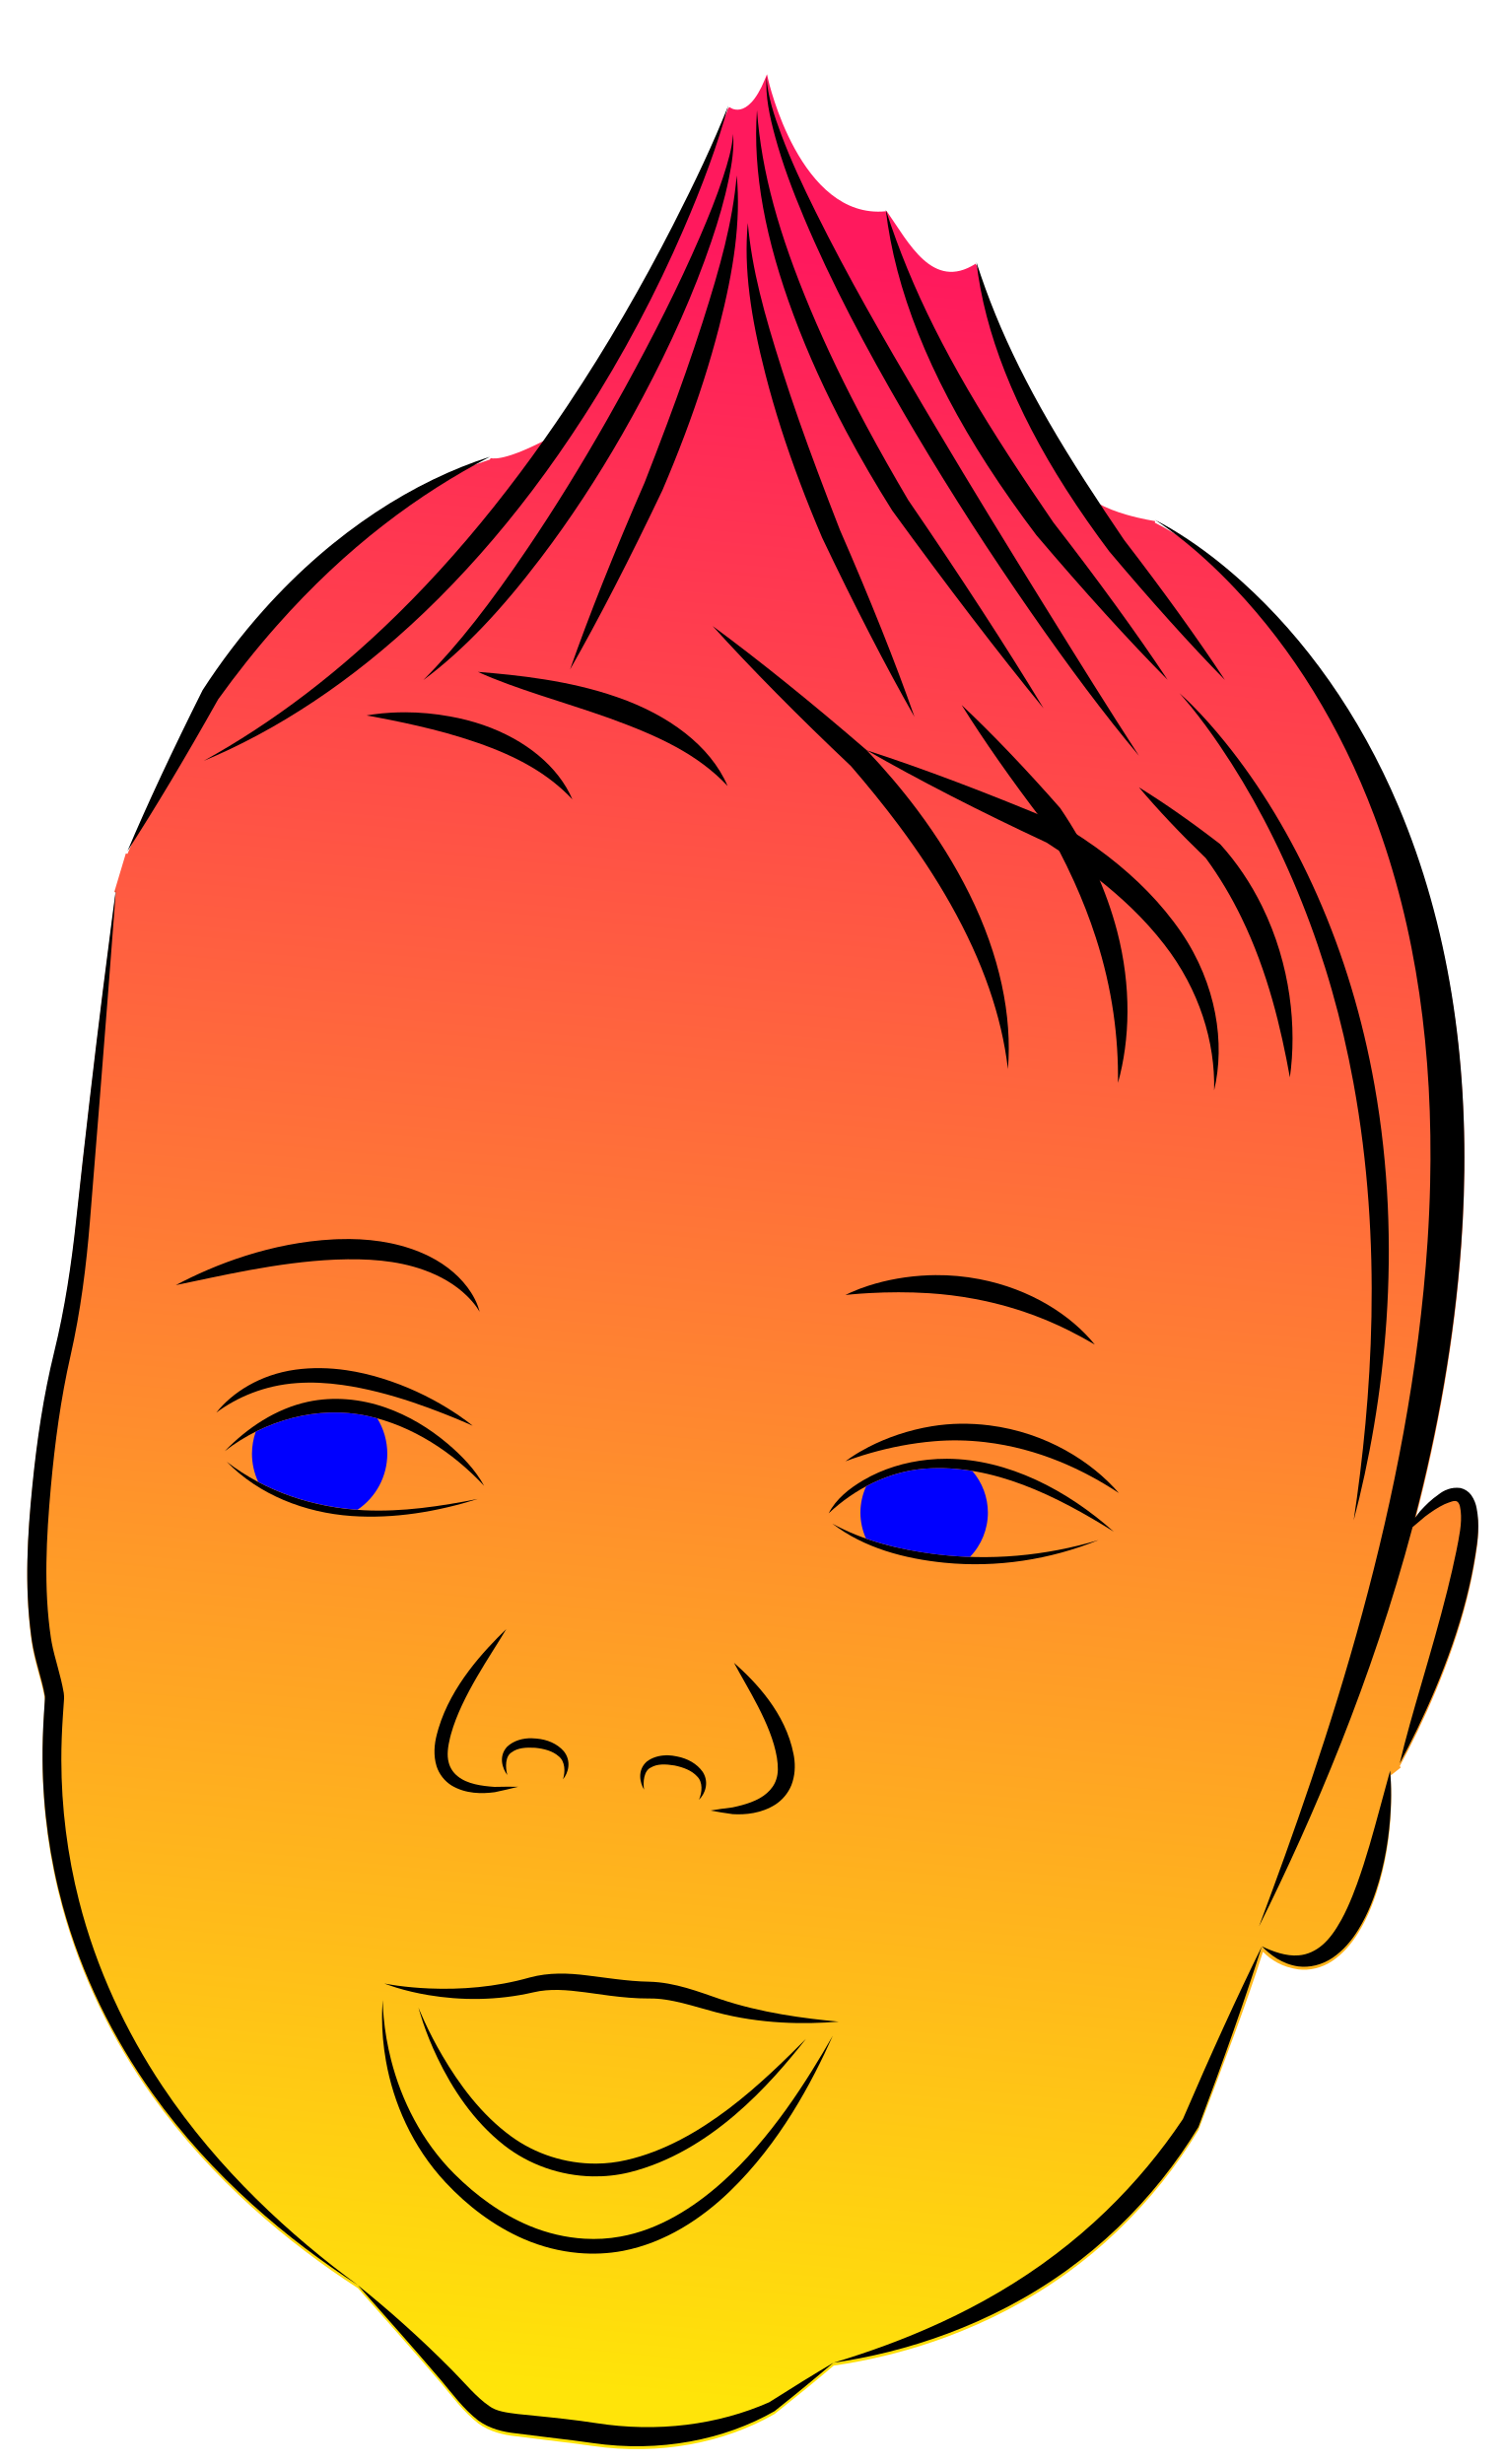
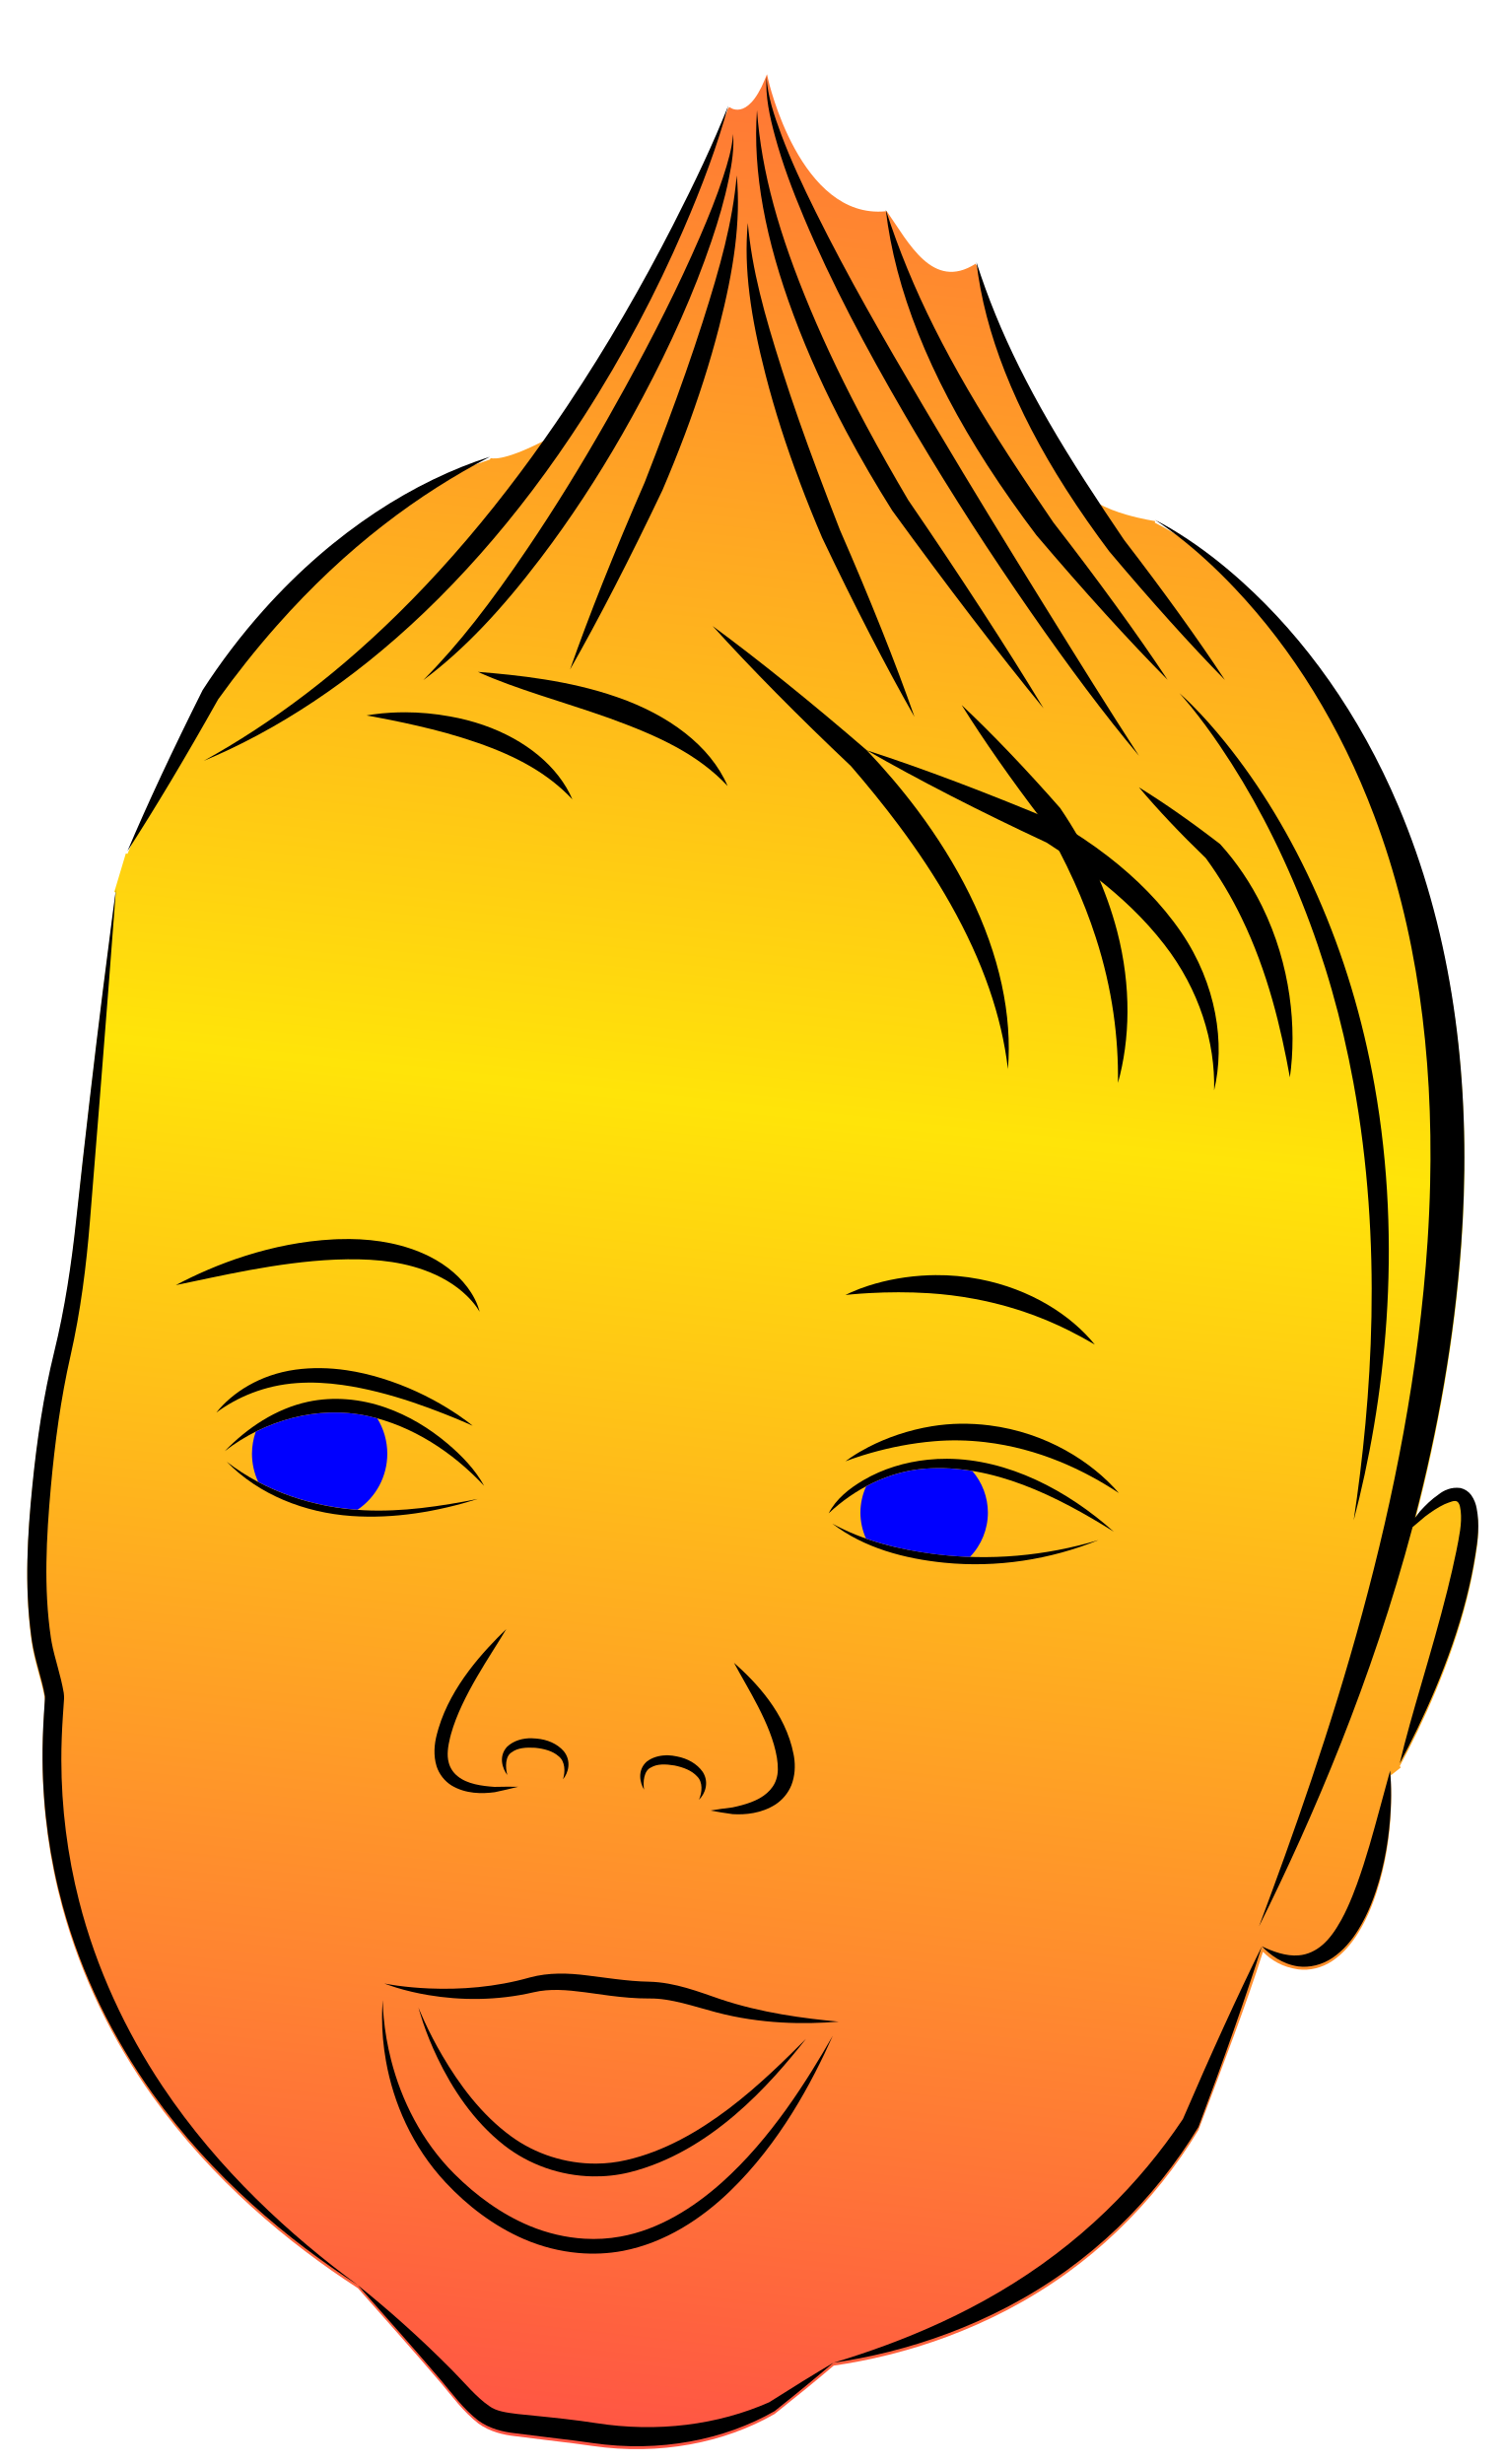
<svg xmlns="http://www.w3.org/2000/svg" height="566.34" width="346.04" version="1.1" viewBox="0 -5 97.659 165.835" id="svg8">
  <defs>
-     <linearGradient id="linearGradient7838" y2="108.89" gradientUnits="userSpaceOnUse" x2="-216.4" gradientTransform="matrix(.85822 0 0 .85397 234.78 188.65)" y1="-58.984" x1="-200.33">
-       <stop stop-color="#ff195d" offset="0" />
-       <stop stop-color="#ffe409" offset="1" />
+     <linearGradient id="linearGradient7838" gradientUnits="objectBoundingBox" x1="0" y1="-200%" x2="0" y2="200%" gradientTransform="rotate(4)">
+       <stop stop-color="#ff195d" offset="0.0"> </stop>
+       <stop stop-color="#ffe409" offset="0.2"> </stop>
+       <stop stop-color="#ff195d" offset="0.4"> </stop>
+       <stop stop-color="#ffe409" offset="0.6"> </stop>
+       <stop stop-color="#ff195d" offset="0.8"> </stop>
+       <stop stop-color="#ffe409" offset="1.0"> </stop>
    </linearGradient>
    <linearGradient id="outlinefill">
      <stop stop-color="#000000" offset="0" />
    </linearGradient>
  </defs>
  <g transform="translate(-11.216 -125.96)">
    <path id="mainfill" d="m61.002 125.96-0.137 0.334c-0.154 0.375-0.308 0.684-0.459 0.938-0.151 0.254-0.299 0.452-0.442 0.606-0.143 0.154-0.28 0.265-0.409 0.342-0.129 0.077-0.249 0.121-0.357 0.143-0.218 0.044-0.398 0.005-0.524-0.045-0.126-0.05-0.197-0.112-0.197-0.112l-0.075 0.087-0 0-0.072 0.084s0.021 0.015 0.029 0.021c-0.509 1.274-1.063 2.543-1.674 3.854-0.611 1.312-1.28 2.667-2.021 4.115-1.013 1.979-2.106 3.993-3.289 6.028-0.592 1.017-1.206 2.039-1.845 3.064-0.638 1.025-1.301 2.054-1.989 3.083-0.458 0.685-0.926 1.367-1.401 2.044-0.757 0.396-1.373 0.672-1.869 0.864-0.496 0.191-0.872 0.297-1.151 0.352-0.292 0.057-0.478 0.059-0.587 0.05-0.055-0.005-0.09-0.013-0.109-0.018-0.02-0.005-0.017-0.005-0.017-0.005l-0.055 0.101c-0.628 0.201-1.263 0.429-1.902 0.685-0.639 0.256-1.282 0.54-1.927 0.853-0.645 0.312-1.293 0.653-1.94 1.023-0.647 0.37-1.294 0.768-1.94 1.196-0.645 0.428-1.289 0.884-1.928 1.371-0.639 0.486-1.275 1.002-1.904 1.548-0.629 0.546-1.252 1.122-1.867 1.728-0.615 0.606-1.222 1.243-1.818 1.911-0.766 0.858-1.492 1.741-2.177 2.642-0.684 0.901-1.327 1.819-1.929 2.749-1.001 1.998-1.937 3.928-2.787 5.748-0.85 1.82-1.614 3.529-2.272 5.085l-0.109-0.032-0.778 2.598 0.107 0.032v0c-0 0.002-0.013 0.091-0.013 0.094-0.016 0.12-0.032 0.24-0.048 0.361-0.06 0.451-0.12 0.907-0.181 1.368-0.209 1.59-0.419 3.232-0.631 4.929-0.6 4.809-1.211 10.032-1.803 15.52-0.157 1.457-0.346 2.935-0.585 4.417-0.24 1.482-0.531 2.968-0.894 4.441-0.359 1.463-0.649 2.944-0.888 4.441-0.239 1.497-0.426 3.009-0.577 4.536-0.083 0.821-0.157 1.649-0.216 2.481-0.058 0.832-0.1 1.669-0.118 2.508-0.018 0.839-0.012 1.681 0.027 2.523 0.038 0.842 0.108 1.685 0.219 2.527 0.017 0.128 0.035 0.256 0.053 0.384 0.103 0.682 0.274 1.326 0.443 1.946 0.169 0.62 0.337 1.216 0.434 1.804 0.016 0.036-0.006 0.152-0.009 0.343-0.016 0.298-0.038 0.603-0.058 0.914-0.063 1.012-0.097 2.027-0.089 3.043 0.007 0.835 0.041 1.667 0.101 2.495 0.06 0.828 0.147 1.651 0.26 2.467 0.113 0.817 0.252 1.627 0.416 2.43 0.164 0.803 0.353 1.598 0.567 2.384 0.32 1.174 0.693 2.322 1.115 3.44 0.421 1.118 0.89 2.208 1.401 3.265 0.511 1.057 1.064 2.083 1.653 3.073 0.589 0.991 1.214 1.947 1.869 2.865 0.506 0.709 1.028 1.395 1.564 2.059 0.536 0.664 1.086 1.307 1.646 1.928 0.561 0.621 1.132 1.22 1.712 1.799 0.579 0.578 1.166 1.135 1.758 1.672 1.184 1.073 2.389 2.065 3.591 2.977 1.201 0.912 2.4 1.746 3.572 2.505 1.616 1.833 3.64 4.095 5.628 6.429 0.353 0.419 0.715 0.886 1.116 1.348 0.401 0.462 0.843 0.92 1.354 1.321 0.195 0.141 0.397 0.26 0.604 0.36 0.207 0.1 0.417 0.181 0.629 0.248 0.424 0.133 0.852 0.207 1.259 0.252 1.317 0.175 2.643 0.317 3.955 0.486 0.418 0.054 0.834 0.11 1.248 0.171 0.564 0.082 1.126 0.14 1.684 0.175 0.558 0.035 1.111 0.047 1.659 0.037 0.548-0.01 1.09-0.041 1.625-0.094 0.535-0.053 1.062-0.127 1.581-0.221 0.519-0.094 1.028-0.209 1.528-0.342 0.499-0.134 0.988-0.287 1.465-0.459 0.477-0.172 0.942-0.361 1.393-0.569 0.451-0.208 0.889-0.433 1.311-0.675 1.456-1.159 2.797-2.247 3.982-3.259 1.175-0.169 2.416-0.406 3.7-0.727 0.642-0.16 1.295-0.342 1.954-0.545 0.66-0.204 1.327-0.43 1.998-0.68 0.672-0.251 1.347-0.526 2.024-0.827 0.677-0.301 1.355-0.628 2.031-0.982 0.676-0.355 1.35-0.737 2.019-1.15 0.669-0.412 1.333-0.854 1.988-1.327 0.594-0.431 1.175-0.884 1.742-1.357 0.566-0.473 1.118-0.966 1.654-1.479 0.536-0.514 1.053-1.043 1.549-1.585 0.496-0.543 0.971-1.098 1.425-1.666 0.454-0.568 0.887-1.148 1.299-1.737 0.411-0.59 0.801-1.19 1.168-1.798 0.85-2.253 1.659-4.38 2.393-6.378 0.734-1.999 1.395-3.87 1.947-5.613 0.282 0.288 0.607 0.543 0.995 0.747 0.194 0.102 0.404 0.191 0.632 0.264 0.228 0.073 0.475 0.131 0.742 0.171 0.385 0.05 0.785 0.025 1.177-0.071 0.392-0.096 0.777-0.264 1.13-0.501 0.365-0.247 0.691-0.54 0.981-0.864 0.29-0.323 0.544-0.676 0.768-1.043 0.329-0.532 0.605-1.092 0.84-1.664 0.128-0.314 0.244-0.631 0.349-0.947 0.31-0.934 0.534-1.871 0.691-2.786 0.158-0.915 0.249-1.808 0.293-2.654 0.035-0.669 0.038-1.305 0.013-1.903-0.008-0.186-0.018-0.367-0.032-0.545-0.003-0.049-0.008-0.097-0.012-0.146-0.001-0.01-0.002-0.02-0.002-0.03l0.063 0.08 0.65-0.515-0.071-0.087v-0c0.379-0.706 0.782-1.489 1.19-2.334 0.408-0.845 0.821-1.75 1.22-2.701 0.399-0.951 0.784-1.946 1.137-2.97 0.353-1.023 0.674-2.074 0.943-3.137 0.242-0.954 0.443-1.914 0.596-2.877 0.085-0.502 0.16-1.018 0.187-1.542 0.028-0.524 0.008-1.056-0.097-1.591-0.024-0.143-0.064-0.294-0.124-0.447-0.06-0.153-0.141-0.307-0.247-0.457-0.084-0.115-0.188-0.214-0.308-0.293-0.12-0.08-0.256-0.14-0.404-0.176-0.32-0.044-0.604-0.002-0.849 0.081-0.246 0.084-0.453 0.212-0.62 0.342-0.249 0.171-0.476 0.359-0.685 0.553-0.209 0.194-0.4 0.394-0.577 0.591-0.116 0.148-0.224 0.289-0.336 0.434 0.38-1.463 0.736-2.947 1.062-4.45 0.327-1.503 0.624-3.026 0.889-4.565s0.497-3.095 0.691-4.666 0.352-3.157 0.467-4.756c0.078-1.07 0.135-2.145 0.171-3.221 0.038-1.157 0.051-2.309 0.038-3.456s-0.053-2.287-0.119-3.421c-0.067-1.134-0.16-2.261-0.282-3.38s-0.272-2.229-0.45-3.33c-0.179-1.101-0.386-2.192-0.623-3.272-0.237-1.08-0.504-2.149-0.802-3.206-0.298-1.057-0.626-2.101-0.986-3.132-0.36-1.031-0.752-2.048-1.176-3.05-0.326-0.769-0.669-1.522-1.027-2.259-0.358-0.737-0.732-1.457-1.12-2.159-0.389-0.703-0.792-1.388-1.209-2.056-0.417-0.668-0.848-1.318-1.292-1.95-0.444-0.632-0.9-1.246-1.369-1.841-0.469-0.595-0.949-1.171-1.44-1.729-0.492-0.557-0.995-1.096-1.507-1.614-0.513-0.519-1.036-1.018-1.568-1.497-0.677-0.61-1.363-1.182-2.059-1.716-0.695-0.533-1.401-1.028-2.116-1.481-0.408-0.259-0.818-0.502-1.233-0.726-0.11-0.059-0.221-0.117-0.333-0.173-0.029-0.014-0.058-0.028-0.086-0.042-0.008-0.003-0.015-0.008-0.022-0.011-0.002-0.001-0.005-0.003-0.008-0.003h-0l0.017-0.113s-0.909-0.131-1.966-0.44c-0.319-0.093-0.651-0.204-0.975-0.332-0.324-0.128-0.639-0.272-0.926-0.433-0.285-0.433-0.571-0.864-0.852-1.302-0.888-1.38-1.691-2.689-2.419-3.949-0.729-1.26-1.383-2.473-1.974-3.659-0.591-1.187-1.119-2.348-1.594-3.507-0.475-1.159-0.898-2.315-1.279-3.492 0.009-0.005 0.017-0.009 0.025-0.015l-0.061-0.095-0.061-0.095c-0.368 0.235-0.712 0.386-1.036 0.468-0.324 0.082-0.627 0.096-0.914 0.056-0.287-0.04-0.559-0.134-0.82-0.271-0.26-0.137-0.508-0.318-0.746-0.531-0.238-0.213-0.465-0.457-0.682-0.719-0.217-0.262-0.425-0.542-0.626-0.827-0.401-0.57-0.77-1.159-1.124-1.661l-0.037-0.053-0.067 0.007c-0.361 0.035-0.707 0.031-1.039-0.007-0.332-0.038-0.65-0.11-0.954-0.21-0.304-0.101-0.595-0.231-0.873-0.386-0.278-0.155-0.543-0.334-0.796-0.534-0.253-0.2-0.494-0.42-0.722-0.655-0.228-0.236-0.444-0.487-0.648-0.748-0.408-0.524-0.769-1.091-1.084-1.663-0.315-0.573-0.585-1.15-0.812-1.694-0.227-0.544-0.411-1.054-0.556-1.493-0.29-0.878-0.422-1.47-0.422-1.47z" fill="url(#linearGradient7838)" />
    <g fill-rule="evenodd" fill="url(#outlinefill)">
      <g>
        <path d="m60.971 126.14c-0.079 1.305 0.199 2.622 0.582 4.024 0.487 1.794 1.151 3.576 1.943 5.457 1.85 4.393 4.142 8.718 6.769 13.23 0.238 0.408 0.477 0.816 0.718 1.223 2.505 4.227 5.125 8.266 7.731 12.018 2.619 3.771 4.985 6.941 7.324 9.735-2.159-3.335-3.901-6.138-6.474-10.288-2.365-3.816-4.756-7.712-7.206-11.836-0.305-0.513-0.609-1.025-0.911-1.538-2.683-4.55-5.022-8.626-7.149-12.908-0.905-1.822-1.685-3.502-2.33-5.225-0.506-1.358-0.916-2.586-0.997-3.892z" />
        <path d="m58.402 128.06c-1.028 2.585-2.237 5.14-3.739 8.077-2.026 3.958-4.371 8.057-7.122 12.175-1.022 1.528-2.085 3.039-3.196 4.522-2.28 3.048-4.689 5.889-7.258 8.51-4.731 4.825-9.428 8.295-13.993 10.824 4.82-2.011 9.897-5.26 14.833-9.981 2.602-2.488 5.024-5.237 7.267-8.201 1.221-1.615 2.372-3.272 3.455-4.954 2.721-4.224 4.936-8.478 6.707-12.572 1.311-3.027 2.321-5.751 3.045-8.401z" />
        <path d="m60.328 128.38c-0.292 4.155 0.567 8.695 2.461 13.781 0.983 2.648 2.179 5.26 3.548 7.838 0.971 1.827 2.012 3.603 3.092 5.32 3.688 5.073 7.221 9.692 10.188 13.316-2.437-4.027-5.592-8.883-9.108-14.017-0.965-1.636-1.911-3.3-2.819-4.995-1.41-2.631-2.679-5.244-3.789-7.896-2.084-4.991-3.271-9.171-3.572-13.348z" />
        <path d="m58.723 129.98c-0.072 0.974-0.348 1.896-0.68 2.915-0.433 1.32-0.957 2.623-1.563 4.024-1.444 3.336-3.108 6.626-5.046 10.156-0.397 0.722-0.799 1.441-1.207 2.159-1.73 3.041-3.492 5.904-5.348 8.649-2.461 3.634-4.568 6.389-7.01 8.852 2.746-2.045 5.272-4.746 7.905-8.215 1.965-2.586 3.797-5.378 5.494-8.342 0.467-0.816 0.92-1.637 1.359-2.464 1.899-3.572 3.458-7.051 4.628-10.498 0.496-1.459 0.898-2.844 1.177-4.218 0.216-1.058 0.366-2.047 0.291-3.017z" />
        <path d="m58.966 132.78c-0.284 3.151-1.085 6.059-2.302 9.879-0.725 2.267-1.521 4.514-2.39 6.839-0.496 1.326-1.001 2.638-1.509 3.943-2.025 4.635-3.769 9.006-5.016 12.575 1.885-3.306 4.046-7.499 6.216-12.061 0.522-1.221 1.025-2.465 1.5-3.725 0.913-2.427 1.694-4.846 2.312-7.254 0.993-3.859 1.475-7.13 1.191-10.197z" />
        <path d="m68.999 135.09c0.626 5.336 2.915 11.101 6.839 17.19 1.05 1.629 2.163 3.198 3.296 4.699 3.18 3.744 6.233 7.11 8.832 9.736-2.048-3.088-4.702-6.744-7.686-10.588-1.001-1.464-2.011-2.96-2.995-4.478-4.06-6.259-6.553-11.214-8.284-16.558z" />
        <path d="m59.711 135.97c-0.284 3.067 0.198 6.337 1.191 10.197 0.617 2.408 1.399 4.827 2.312 7.254 0.475 1.26 0.977 2.504 1.499 3.725 2.17 4.562 4.331 8.755 6.216 12.061-1.247-3.569-2.991-7.94-5.016-12.575-0.508-1.305-1.014-2.617-1.509-3.943-0.87-2.324-1.665-4.572-2.39-6.838-1.217-3.82-2.018-6.729-2.302-9.879z" />
        <path d="m75.1 138.61c0.552 4.743 2.57 9.867 6.029 15.28 0.926 1.448 1.906 2.842 2.905 4.176 2.803 3.328 5.494 6.32 7.785 8.654-1.805-2.745-4.144-5.994-6.775-9.411-0.883-1.301-1.773-2.631-2.641-3.981-3.579-5.564-5.777-9.967-7.303-14.717z" />
        <path d="m42.353 151.7c-5.027 1.605-10.454 4.973-15.227 10.314-1.533 1.716-2.903 3.531-4.106 5.391-2.002 3.995-3.743 7.722-5.059 10.833 1.846-2.853 3.942-6.359 6.102-10.209 1.214-1.69 2.527-3.352 3.945-4.955 4.732-5.353 9.574-8.878 14.345-11.374z" />
        <path d="m87.107 155.95c0.002 0.002 0.005 0.003 0.007 0.004 0.007 0.004 0.014 0.009 0.021 0.013 0.027 0.017 0.054 0.034 0.082 0.051 0.105 0.067 0.209 0.136 0.312 0.206 0.389 0.264 0.77 0.545 1.148 0.839 1.329 1.034 2.596 2.206 3.826 3.507 3.874 4.098 7.092 9.256 9.363 15.282 2.886 7.652 3.974 16.054 3.768 24.794-0.03 1.293-0.089 2.585-0.173 3.873-1.145 17.441-6.81 33.962-11.342 46.088 3.677-7.391 7.605-16.595 10.334-26.868 0.276-0.229 0.557-0.467 0.843-0.713 0.412-0.307 0.85-0.614 1.308-0.828 0.355-0.139 0.686-0.293 0.844-0.178 0.04 0.013 0.085 0.07 0.118 0.129 0.072 0.109 0.093 0.287 0.125 0.502 0.097 0.849-0.105 1.738-0.299 2.731-0.18 0.87-0.38 1.737-0.599 2.611-1.058 4.238-2.464 8.441-3.202 11.641 1.517-2.822 3.411-6.892 4.49-11.142 0.242-0.954 0.443-1.914 0.596-2.877 0.17-1.004 0.299-2.063 0.09-3.133-0.049-0.286-0.159-0.605-0.372-0.904-0.168-0.229-0.417-0.396-0.712-0.469-0.64-0.088-1.135 0.163-1.469 0.424-0.498 0.342-0.908 0.75-1.262 1.144-0.116 0.148-0.224 0.289-0.336 0.434 1.52-5.852 2.647-12.042 3.11-18.437 0.078-1.07 0.135-2.145 0.171-3.221 0.307-9.253-1.009-18.23-4.401-26.247-2.608-6.156-6.276-11.272-10.533-15.104-1.355-1.22-2.743-2.29-4.175-3.197-0.408-0.259-0.818-0.502-1.233-0.726-0.11-0.059-0.221-0.117-0.333-0.173-0.029-0.014-0.058-0.028-0.086-0.042-0.008-0.003-0.015-0.008-0.022-0.011-0.002-0.001-0.005-0.003-0.008-0.003z" />
        <path d="m41.546 166.18c2.541 1.158 5.773 2.022 8.83 3.109-0-0 0.063 0.023 0.063 0.023 3.272 1.19 5.89 2.398 7.913 4.547-1.172-2.73-3.998-4.787-7.403-5.968-0.022-0.008-0.044-0.015-0.066-0.023-3.165-1.107-6.646-1.473-9.336-1.688z" />
        <path d="m88.756 167.61c0.005 0.005 0.01 0.01 0.014 0.015 0.013 0.014 0.027 0.029 0.04 0.043 0.052 0.056 0.103 0.113 0.153 0.171 0.193 0.219 0.382 0.445 0.571 0.677 0.677 0.833 1.326 1.719 1.971 2.672 2.067 3.051 3.913 6.522 5.487 10.467 1.542 3.857 2.698 7.916 3.479 12.171 1.998 10.876 1.235 21.303 0.019 29.456 2.08-7.908 3.34-18.346 1.402-29.28-0.798-4.498-2.088-8.784-3.856-12.782-1.756-3.965-3.855-7.398-6.183-10.287-0.73-0.905-1.465-1.737-2.225-2.5-0.212-0.213-0.424-0.419-0.64-0.616-0.057-0.052-0.114-0.104-0.172-0.154-0.015-0.013-0.029-0.026-0.044-0.039-0.005-0.004-0.011-0.009-0.016-0.013z" />
        <path d="m36.661 168.9c-0.324-0.001-0.642 0.008-0.956 0.025-0.415 0.023-0.817 0.061-1.205 0.116-0.111 0.016-0.22 0.033-0.329 0.052-0.029 0.005-0.058 0.01-0.086 0.016-0.01 0.002-0.021 0.003-0.031 0.006 0.01 0.002 0.021 0.003 0.031 0.005 0.029 0.004 0.058 0.009 0.086 0.014 0.108 0.018 0.216 0.037 0.326 0.057 0.385 0.07 0.771 0.146 1.173 0.227 1.212 0.245 2.463 0.525 3.746 0.877 0.693 0.195 1.397 0.411 2.088 0.651 2.673 0.927 4.752 2.066 6.402 3.814-0.953-2.215-3.151-4.016-5.987-5-0.743-0.257-1.499-0.448-2.247-0.581-1.029-0.19-2.041-0.277-3.011-0.28z" />
      </g>
      <path d="m41.965 220.96c-0.608-1.102-1.501-2.025-2.461-2.839-1.237-1.048-2.651-1.899-4.183-2.433-1.67-0.583-3.496-0.755-5.225-0.381-2.149 0.465-4.058 1.741-5.589 3.319h0c2.7-2.091 6.281-3.093 9.618-2.366 3.022 0.658 5.726 2.442 7.839 4.699z" />
      <g>
        <path d="m17.185 180.8c-0.001 0.008-0.003 0.025-0.004 0.033-0 0.002-0.013 0.091-0.013 0.094-0.016 0.12-0.032 0.24-0.048 0.361-0.06 0.451-0.12 0.907-0.181 1.368-0.209 1.59-0.419 3.232-0.631 4.929-0.6 4.809-1.211 10.032-1.803 15.52-0.315 2.915-0.754 5.911-1.479 8.858-0.718 2.926-1.162 5.924-1.465 8.977-0.331 3.285-0.53 6.673-0.089 10.04 0.017 0.128 0.035 0.256 0.053 0.384 0.206 1.363 0.682 2.575 0.877 3.749 0.016 0.036-0.006 0.153-0.009 0.343-0.016 0.298-0.038 0.602-0.058 0.913-0.063 1.012-0.097 2.027-0.089 3.043 0.027 3.341 0.489 6.633 1.344 9.776 1.278 4.697 3.418 8.969 6.039 12.644 4.045 5.67 9.162 9.898 13.85 12.933-4.514-3.319-9.39-7.739-13.167-13.4-2.459-3.683-4.446-7.898-5.609-12.467-0.781-3.065-1.19-6.261-1.193-9.492-0.001-0.982 0.038-1.967 0.104-2.955 0.02-0.301 0.044-0.61 0.063-0.925 0.015-0.132 0.033-0.342-0.004-0.625-0.207-1.224-0.615-2.33-0.813-3.4-0.02-0.109-0.038-0.217-0.054-0.325-0.493-3.32-0.304-6.742-0.003-10.12 0.274-3.022 0.669-5.966 1.322-8.835 0.689-3.033 1.067-6.084 1.306-9.03 0.449-5.55 0.865-10.709 1.24-15.569 0.131-1.703 0.258-3.362 0.377-4.955 0.004-0.059 0.098-1.317 0.102-1.376 0.009-0.121 0.018-0.242 0.027-0.363-0.001 0.017 0.009-0.11 0.007-0.094 0.001-0.008 0.002-0.025 0.003-0.033z" />
        <path d="m32.907 204.35c-0.27-0.002-0.541 0.002-0.812 0.012-0.088 0.003-0.177 0.008-0.265 0.012-4.186 0.213-7.978 1.677-10.615 3.079 2.909-0.594 6.825-1.544 10.68-1.714 0.031-0.002 0.062-0.003 0.094-0.004 2.105-0.082 4.078 0.048 5.874 0.683 1.159 0.409 2.158 0.991 2.941 1.756 0.243 0.237 0.461 0.486 0.651 0.751 0.054 0.076 0.106 0.153 0.153 0.232 0.013 0.021 0.025 0.043 0.037 0.064 0.004 0.008 0.009 0.016 0.013 0.024-0.002-0.009-0.003-0.018-0.005-0.027-0.005-0.025-0.012-0.049-0.018-0.073-0.024-0.09-0.053-0.18-0.086-0.269-0.114-0.313-0.271-0.623-0.464-0.926-0.627-0.981-1.605-1.835-2.829-2.442-1.619-0.801-3.458-1.142-5.348-1.158z" />
        <path d="m72.341 206.78c-0.14 0.001-0.279 0.004-0.418 0.009-1.497 0.054-2.879 0.313-4.09 0.703-0.405 0.131-0.785 0.274-1.142 0.432-0.103 0.046-0.203 0.092-0.301 0.141-0.026 0.013-0.051 0.026-0.077 0.039-0.009 0.005-0.019 0.01-0.028 0.015 0.01-0.002 0.021-0.002 0.031-0.004 0.029-0.004 0.058-0.007 0.086-0.01 0.108-0.012 0.216-0.022 0.327-0.033 0.387-0.035 0.78-0.063 1.196-0.085 1.248-0.067 2.572-0.079 3.982 0.01 0.999 0.064 2.007 0.186 3.016 0.374 3.295 0.61 5.9 1.762 8.144 3.085-1.6-1.976-4.312-3.738-7.762-4.405-0.991-0.191-1.987-0.28-2.965-0.271z" />
      </g>
      <path d="m41.555 221.84c-2.752 0.865-5.649 1.352-8.526 1.151-3.112-0.218-6.208-1.415-8.386-3.649h-0c2.627 2.028 5.922 3.104 9.237 3.264 2.575 0.124 5.146-0.267 7.676-0.765z" />
      <path d="m30.973 213.04c-0.575-0.008-1.148 0.025-1.713 0.103-2.388 0.333-4.239 1.538-5.319 2.887 1.394-1.032 3.246-1.832 5.415-1.984 1.008-0.073 2.03-0.019 3.069 0.127 0.802 0.112 1.6 0.277 2.381 0.472 1.612 0.405 3.117 0.936 4.476 1.471 0.491 0.193 0.948 0.381 1.391 0.572 0.131 0.057 0.259 0.113 0.385 0.169 0.034 0.015 0.068 0.031 0.102 0.046 0.009 0.004 0.018 0.008 0.027 0.012 0.003 0.002 0.007 0.003 0.01 0.005-0.003-0.002-0.006-0.005-0.009-0.007-0.008-0.006-0.015-0.012-0.023-0.018-0.029-0.024-0.058-0.047-0.087-0.071-0.108-0.086-0.22-0.172-0.335-0.257-0.388-0.288-0.808-0.57-1.262-0.847-1.268-0.776-2.756-1.489-4.414-1.998-0.762-0.235-1.554-0.423-2.363-0.542-0.578-0.085-1.156-0.133-1.731-0.14z" />
    </g>
    <path id="eyeR" d="m31.595 216.03c-1.727 0.05-3.442 0.508-5.001 1.288a4.555 4.555 0 0 0 -0.254 1.483 4.555 4.555 0 0 0 0.418 1.892c2.055 1.088 4.359 1.708 6.687 1.877a4.555 4.555 0 0 0 2.004 -3.769 4.555 4.555 0 0 0 -0.675 -2.379c-0.215-0.059-0.431-0.114-0.649-0.162-0.834-0.182-1.684-0.255-2.531-0.231z" fill="#00f" />
    <path d="m73.107 219.14c-0.427-0.002-0.856 0.019-1.285 0.064-1.522 0.159-3.022 0.607-4.341 1.383-0.936 0.551-1.832 1.257-2.327 2.224 1.774-1.666 4.06-2.824 6.487-3.006 4.522-0.34 8.857 1.832 12.7 4.241-3.117-2.778-7.103-4.89-11.233-4.906zm-7.71 4.363c2.14 1.641 4.864 2.366 7.547 2.633 3.511 0.349 7.1-0.198 10.369-1.525-3.569 1.075-7.364 1.417-11.061 0.937-2.377-0.309-4.758-0.885-6.856-2.046z" fill-rule="evenodd" fill="url(#outlinefill)" />
    <path d="m74.022 216.78c-0.645 0.01-1.284 0.066-1.912 0.168-1.601 0.263-3.04 0.769-4.262 1.397-0.415 0.214-0.8 0.438-1.155 0.676-0.103 0.069-0.203 0.139-0.3 0.211-0.026 0.019-0.052 0.038-0.077 0.058-0.009 0.007-0.018 0.015-0.027 0.022 0.01-0.004 0.021-0.009 0.032-0.013 0.03-0.012 0.06-0.024 0.09-0.035 0.112-0.043 0.225-0.084 0.341-0.125 0.4-0.141 0.815-0.271 1.254-0.395 1.295-0.366 2.713-0.654 4.231-0.782 1.136-0.098 2.288-0.078 3.448 0.059 3.615 0.424 6.655 1.881 8.998 3.424-1.818-2.103-4.877-4.068-8.716-4.554-0.65-0.082-1.3-0.118-1.945-0.108z" fill-rule="evenodd" fill="url(#outlinefill)" />
    <path id="eyeL" d="m72.485 219.77c-0.281 0.002-0.563 0.013-0.846 0.035-1.39 0.104-2.733 0.53-3.961 1.187a4.291 4.291 0 0 0 -0.388 1.773 4.291 4.291 0 0 0 0.376 1.744c1.477 0.519 3.03 0.839 4.585 1.041 0.8 0.104 1.605 0.167 2.411 0.195a4.291 4.291 0 0 0 1.209 -2.979 4.291 4.291 0 0 0 -1.05 -2.804c-0.772-0.127-1.551-0.197-2.337-0.191z" fill="#00f" />
    <g fill-rule="evenodd" fill="url(#outlinefill)">
      <path d="m43.458 230.6c-1.516 1.476-3.694 3.796-4.564 6.689-0.038 0.127-0.074 0.255-0.107 0.384-0.181 0.678-0.244 1.434-0.021 2.164 0.179 0.548 0.545 1.001 1.005 1.291 0.962 0.576 2.052 0.566 2.914 0.452 0.562-0.119 1.088-0.241 1.573-0.365-0.502-0.008-1.037-0.005-1.6 0.008-0.842-0.059-1.824-0.187-2.463-0.708-0.296-0.228-0.52-0.56-0.61-0.919-0.144-0.51-0.054-1.099 0.091-1.699 0.021-0.082 0.042-0.164 0.065-0.245 0.713-2.552 2.684-5.302 3.717-7.053z" />
      <path d="m58.783 232.87c0.864 1.643 2.507 4.115 2.882 6.361 0.003 0.02 0.006 0.041 0.01 0.061 0.079 0.515 0.096 1.016-0.053 1.438-0.108 0.344-0.338 0.665-0.625 0.912-0.598 0.535-1.506 0.791-2.314 0.962-0.523 0.061-1.019 0.132-1.482 0.211 0.462 0.089 0.962 0.17 1.495 0.243 0.866 0.05 1.924-0.046 2.872-0.646 0.463-0.304 0.851-0.751 1.077-1.303 0.24-0.622 0.274-1.278 0.181-1.888-0.01-0.065-0.021-0.129-0.034-0.192-0.541-2.799-2.583-4.897-4.01-6.159z" />
      <path d="m45.183 237.95c-0.607-0.014-1.229 0.152-1.674 0.574-0.6 0.656-0.3 1.487 0.016 1.899-0.137-0.504-0.148-1.276 0.303-1.532 0.395-0.3 0.971-0.334 1.561-0.3h0.003c0.609 0.062 1.188 0.213 1.588 0.571 0.438 0.334 0.46 1.05 0.293 1.549 0.348-0.404 0.592-1.208 0.058-1.883-0.45-0.521-1.133-0.796-1.827-0.855-0.02-0.002-0.041-0.004-0.061-0.005-0.086-0.009-0.172-0.014-0.259-0.016z" />
      <path d="m54.185 239.1c-0.456 0.013-0.905 0.139-1.271 0.418-0.666 0.589-0.456 1.448-0.185 1.891-0.083-0.516-0.012-1.284 0.464-1.492 0.425-0.257 1.001-0.23 1.584-0.135l0.003 0c0.599 0.126 1.159 0.337 1.518 0.734 0.4 0.378 0.345 1.092 0.126 1.571 0.389-0.365 0.717-1.139 0.258-1.867-0.392-0.565-1.042-0.911-1.726-1.043-0.02-0.004-0.04-0.008-0.06-0.012-0.168-0.036-0.342-0.059-0.515-0.066-0.065-0.002-0.13-0.004-0.196-0.002z" />
      <path d="m102.94 240.13c-0.001 0.005-0.002 0.009-0.003 0.013-0.003 0.013-0.007 0.025-0.01 0.037-0.013 0.047-0.025 0.093-0.038 0.14-0.029 0.107-0.114 0.417-0.143 0.524-0.106 0.386-0.388 1.429-0.494 1.815-0.439 1.609-0.917 3.388-1.545 5.112-0.093 0.256-0.189 0.51-0.29 0.761-0.226 0.567-0.471 1.113-0.754 1.63-0.37 0.662-0.762 1.256-1.271 1.693-0.459 0.401-1.029 0.666-1.61 0.707-0.838 0.076-1.749-0.266-2.472-0.608 0.001-0.004 0.002-0.008 0.003-0.01-0.002 0.004-0.002 0.006-0.004 0.01v0c-1.627 3.298-3.445 7.276-5.315 11.628-1.468 2.195-3.187 4.27-5.146 6.164-1.088 1.053-2.235 2.034-3.431 2.939-4.952 3.765-10.419 5.933-14.929 7.292 4.699-0.675 10.471-2.454 15.716-6.238 1.189-0.863 2.324-1.811 3.395-2.836 2.146-2.054 3.971-4.354 5.44-6.787 1.7-4.506 3.164-8.674 4.27-12.16 0.564 0.576 1.37 1.19 2.44 1.349 0.77 0.099 1.601-0.097 2.307-0.572 0.731-0.494 1.302-1.173 1.749-1.906 0.329-0.532 0.605-1.092 0.84-1.664 0.128-0.314 0.244-0.631 0.349-0.947 0.619-1.867 0.897-3.748 0.984-5.44 0.035-0.669 0.038-1.305 0.013-1.903-0.008-0.186-0.018-0.367-0.032-0.545-0.003-0.049-0.008-0.097-0.012-0.146-0.001-0.013-0.002-0.025-0.003-0.038-0-0.005-0.001-0.009-0.002-0.014z" />
      <path d="m46.976 253.79c-0.648 0.012-1.298 0.087-1.938 0.261-2.319 0.658-4.655 0.828-6.775 0.738-0.761-0.033-1.484-0.097-2.18-0.194-0.208-0.029-0.411-0.06-0.612-0.097-0.055-0.01-0.109-0.02-0.164-0.031-0.02-0.004-0.039-0.009-0.059-0.013 0.019 0.008 0.038 0.015 0.056 0.023 0.052 0.02 0.104 0.04 0.156 0.059 0.193 0.07 0.39 0.135 0.592 0.197 0.677 0.207 1.398 0.376 2.163 0.504 2.147 0.361 4.588 0.388 7.081-0.19 1.079-0.258 2.246-0.16 3.46 0 0.543 0.076 1.095 0.157 1.653 0.227 0.875 0.11 1.761 0.194 2.663 0.191 1.461-0.026 3.017 0.54 4.519 0.932 2.988 0.789 5.912 0.819 8.239 0.626-2.322-0.215-5.2-0.582-7.971-1.514-1.427-0.485-3.032-1.131-4.781-1.174-0.759-0.012-1.525-0.086-2.304-0.182-0.637-0.078-1.231-0.161-1.868-0.239-0.634-0.082-1.281-0.135-1.93-0.124z" />
      <path d="m35.148 255.58c-0.001 0.008-0.002 0.015-0.003 0.022-0.003 0.02-0.004 0.04-0.006 0.06-0.007 0.076-0.013 0.152-0.018 0.229-0.019 0.279-0.026 0.562-0.026 0.85 0 0.945 0.085 1.93 0.265 2.942 0.493 2.777 1.751 5.747 4.019 8.17 1.449 1.549 3.218 2.919 5.278 3.81 1.154 0.498 2.394 0.819 3.657 0.93 0.999 0.088 2.009 0.044 2.996-0.142 2.852-0.554 5.303-2.172 7.224-4.038 3.333-3.231 5.473-7.259 6.898-10.445-1.738 3.031-4.14 6.893-7.447 9.862-1.921 1.719-4.26 3.199-6.856 3.66-0.791 0.145-1.599 0.189-2.406 0.142-1.264-0.074-2.518-0.372-3.685-0.857-1.924-0.798-3.625-2.059-5.064-3.491-2.223-2.212-3.588-5.005-4.268-7.673-0.249-0.979-0.414-1.94-0.5-2.873-0.026-0.285-0.045-0.566-0.054-0.844-0.003-0.076-0.004-0.153-0.004-0.229-0-0.02-0-0.04 0-0.06 0-0.008 0-0.015 0-0.022z" />
      <path d="m37.547 256.08c0.002 0.006 0.003 0.013 0.005 0.018 0.004 0.017 0.009 0.035 0.013 0.052 0.018 0.065 0.036 0.13 0.055 0.195 0.069 0.238 0.144 0.477 0.227 0.719 0.265 0.782 0.59 1.587 0.982 2.404 0.977 2.04 2.396 4.238 4.493 5.884 1.659 1.293 3.76 2.042 5.931 2.085 0.835 0.016 1.671-0.072 2.484-0.27 5.486-1.368 9.469-5.917 11.889-8.984-2.777 2.773-7.012 7.003-12.088 8.156-0.665 0.156-1.347 0.234-2.031 0.238-2.064 0.013-4.101-0.647-5.721-1.832-2.021-1.47-3.518-3.527-4.64-5.443-0.452-0.773-0.847-1.535-1.191-2.28-0.107-0.231-0.209-0.459-0.304-0.687-0.026-0.063-0.052-0.125-0.077-0.188-0.007-0.017-0.013-0.033-0.019-0.049-0.003-0.006-0.004-0.013-0.007-0.018z" />
      <path d="m33.471 274.77c1.616 1.833 3.64 4.095 5.628 6.429 0.706 0.837 1.447 1.868 2.471 2.669 0.781 0.565 1.678 0.769 2.493 0.86 1.317 0.175 2.643 0.317 3.955 0.486 0.418 0.054 0.834 0.11 1.248 0.171 4.515 0.655 8.867-0.212 12.247-2.147 1.456-1.159 2.79-2.256 3.974-3.269-1.346 0.796-2.801 1.693-4.338 2.672-3.43 1.515-7.498 2.055-11.677 1.398-0.337-0.052-0.673-0.1-1.01-0.145-1.422-0.188-2.857-0.32-4.243-0.463-0.757-0.095-1.448-0.184-1.917-0.541-0.87-0.597-1.637-1.549-2.453-2.37-2.226-2.252-4.429-4.192-6.376-5.75z" />
    </g>
    <flowRoot style="word-spacing:0px;letter-spacing:0px" xml:space="preserve" transform="translate(25.682 132.9)" line-height="125%" font-size="40px" font-family="sans-serif" fill="#000000">
      <flowRegion>
        <rect y="112" width="42" x="72" height="104" />
      </flowRegion>
      <flowPara />
    </flowRoot>
    <g fill-rule="evenodd" fill="url(#outlinefill)">
      <path d="m94.321 181.95c-0.758-1.542-1.706-2.951-2.819-4.177-1.929-1.489-3.791-2.793-5.464-3.822 1.264 1.502 2.791 3.119 4.498 4.763 0.915 1.251 1.71 2.585 2.403 4.013 1.773 3.648 2.658 7.445 3.256 10.743 0.467-3.32 0.078-7.542-1.875-11.521z" />
      <path d="m83.986 178.62c-1.105-0.856-2.264-1.623-3.442-2.314-4.631-1.953-9.067-3.631-12.83-4.851 3.427 1.97 7.602 4.114 12.111 6.216 1.101 0.71 2.187 1.462 3.224 2.266 1.781 1.38 3.373 2.881 4.693 4.591 2.375 3.056 3.434 6.592 3.354 9.818 0.749-3.155 0.177-7.127-2.217-10.643-1.322-1.93-3-3.616-4.893-5.083z" />
      <path d="m71.139 175.5c-1.069-1.43-2.223-2.779-3.424-4.047-3.692-3.191-7.261-6.068-10.371-8.359 2.592 2.862 5.789 6.099 9.307 9.424 1.11 1.285 2.192 2.612 3.218 3.986 1.289 1.726 2.459 3.486 3.488 5.311 2.171 3.851 3.437 7.505 3.862 11.097 0.295-3.595-0.547-7.658-2.587-11.771-0.973-1.963-2.153-3.846-3.494-5.641z" />
      <path d="m83.122 179.58c-0.681-1.499-1.492-2.917-2.39-4.238-2.318-2.638-4.59-5.016-6.628-6.932 1.48 2.372 3.343 5.035 5.446 7.785 0.768 1.319 1.485 2.684 2.121 4.093 0.56 1.237 1.048 2.487 1.457 3.757 1.132 3.49 1.536 6.784 1.497 9.798 0.805-2.897 0.92-6.458-0.058-10.217-0.361-1.376-0.848-2.73-1.446-4.046z" />
    </g>
  </g>
</svg>
